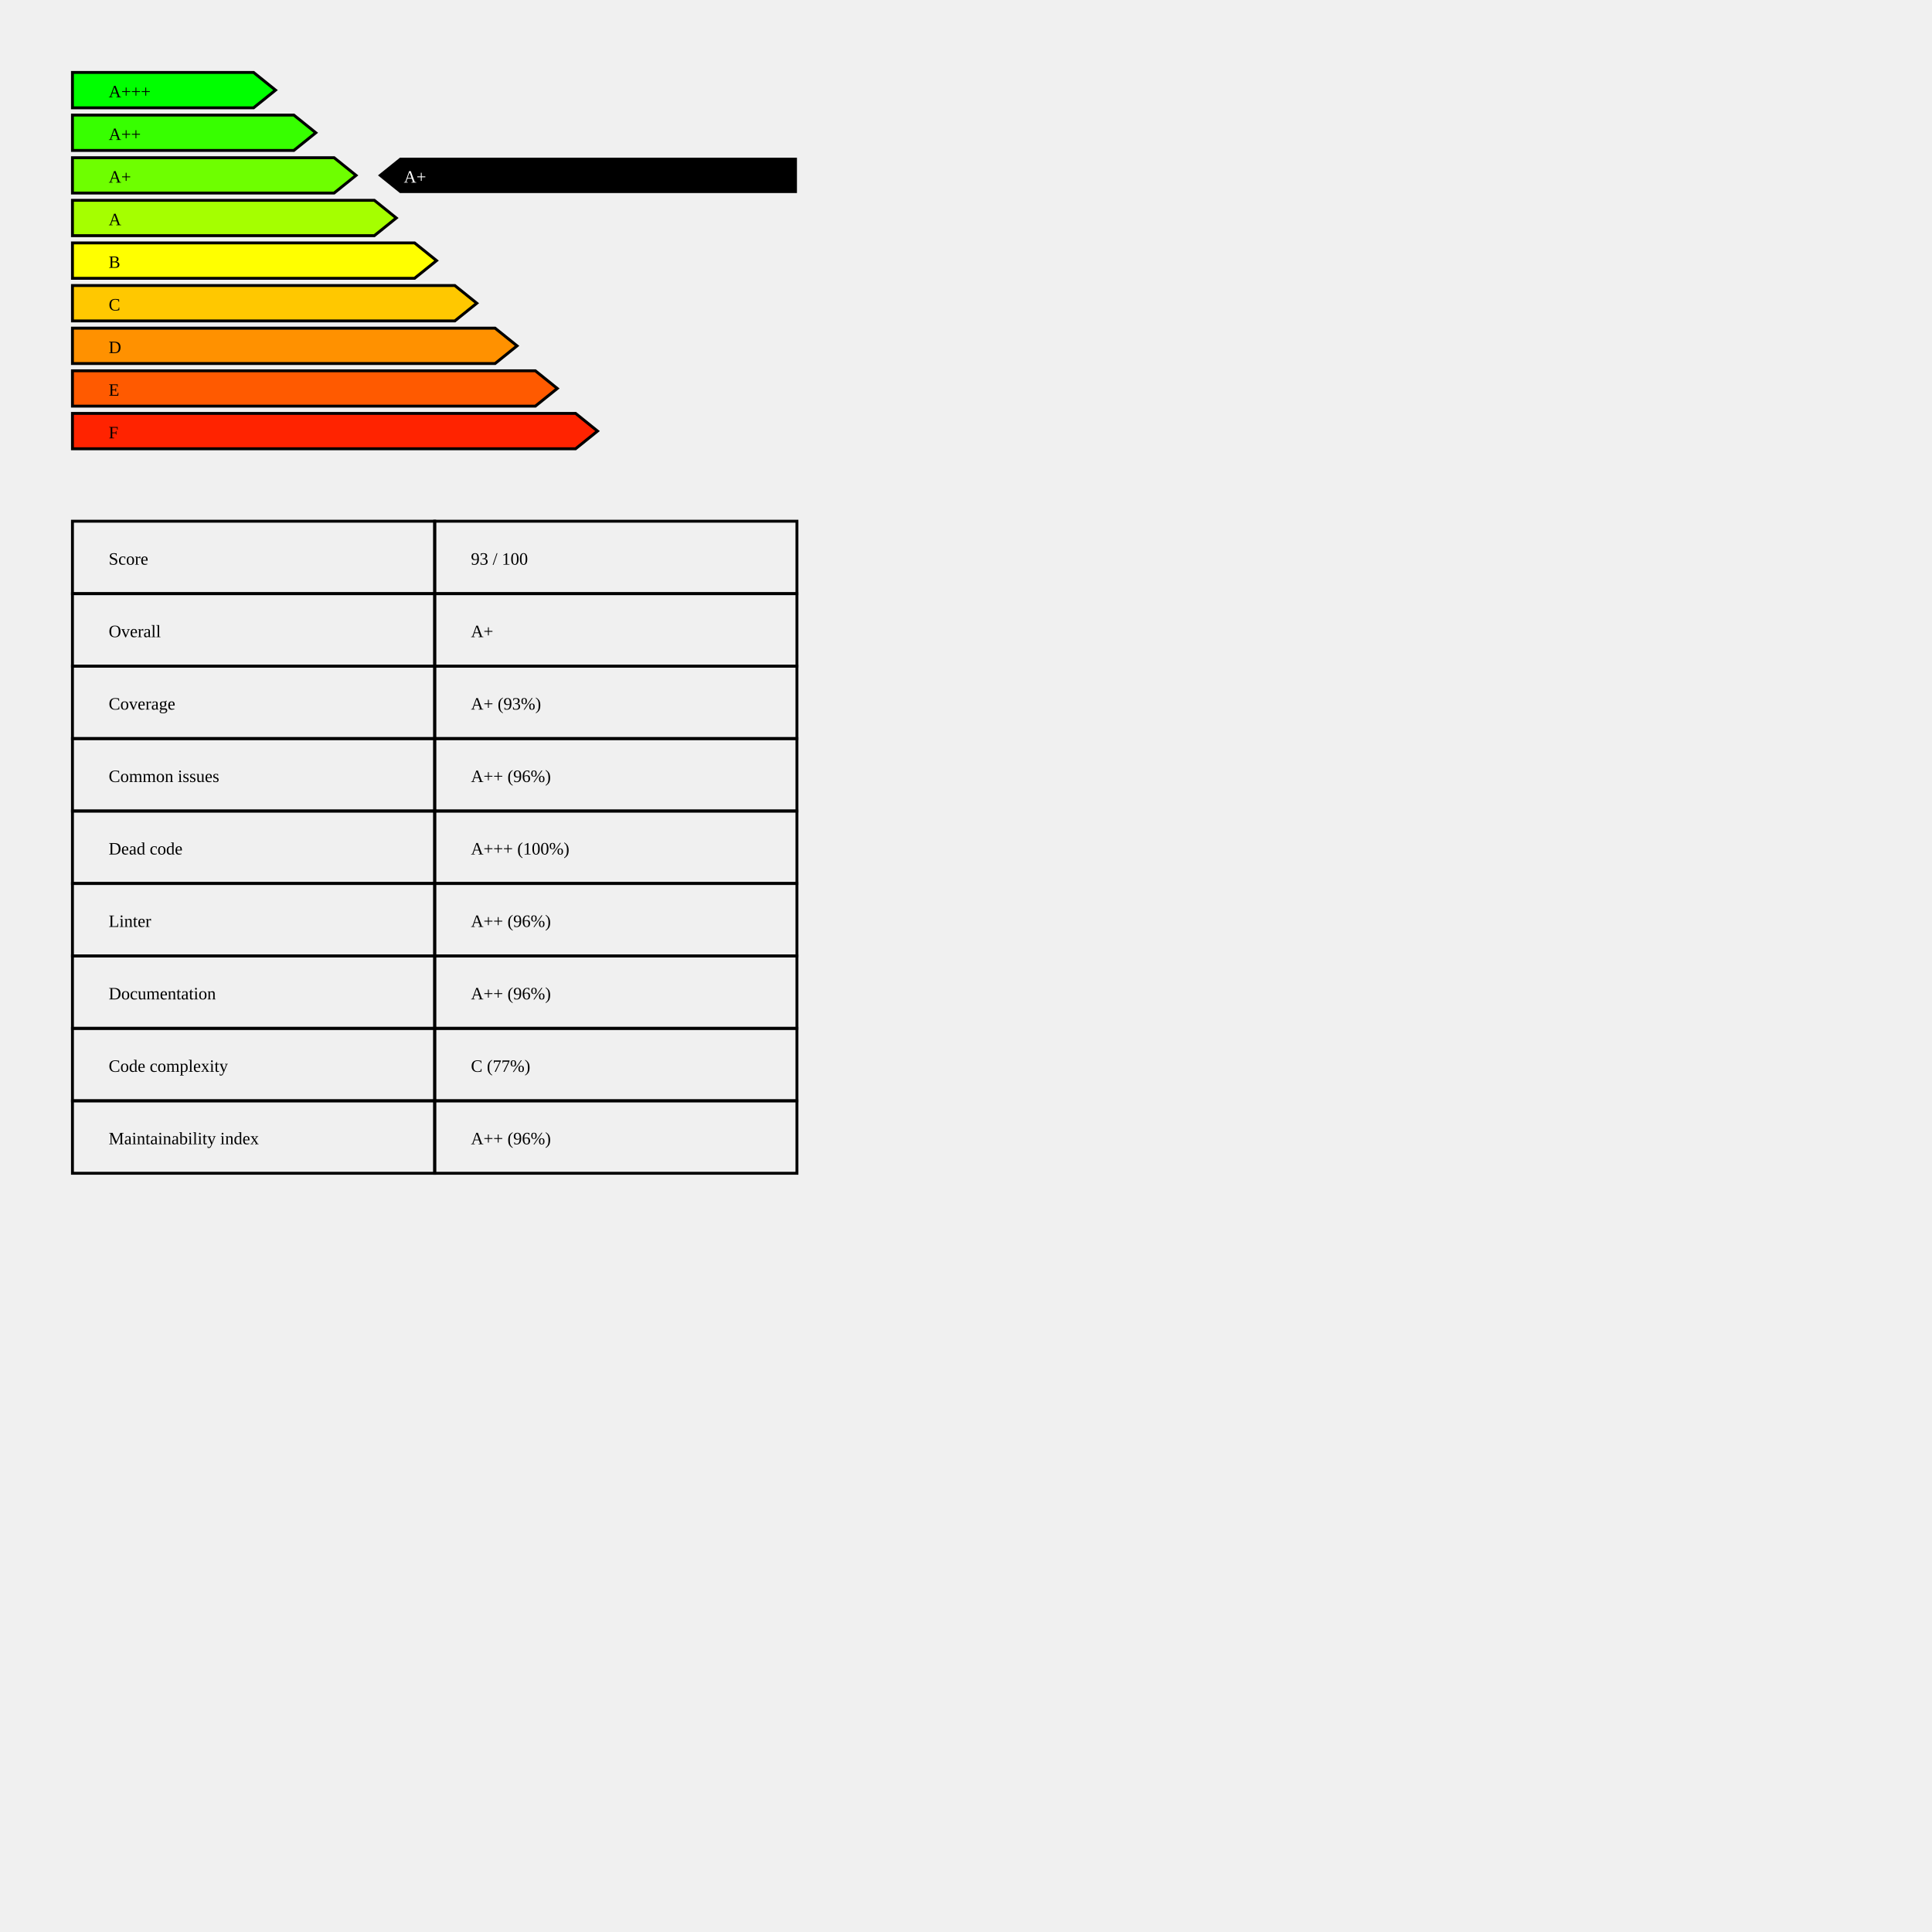
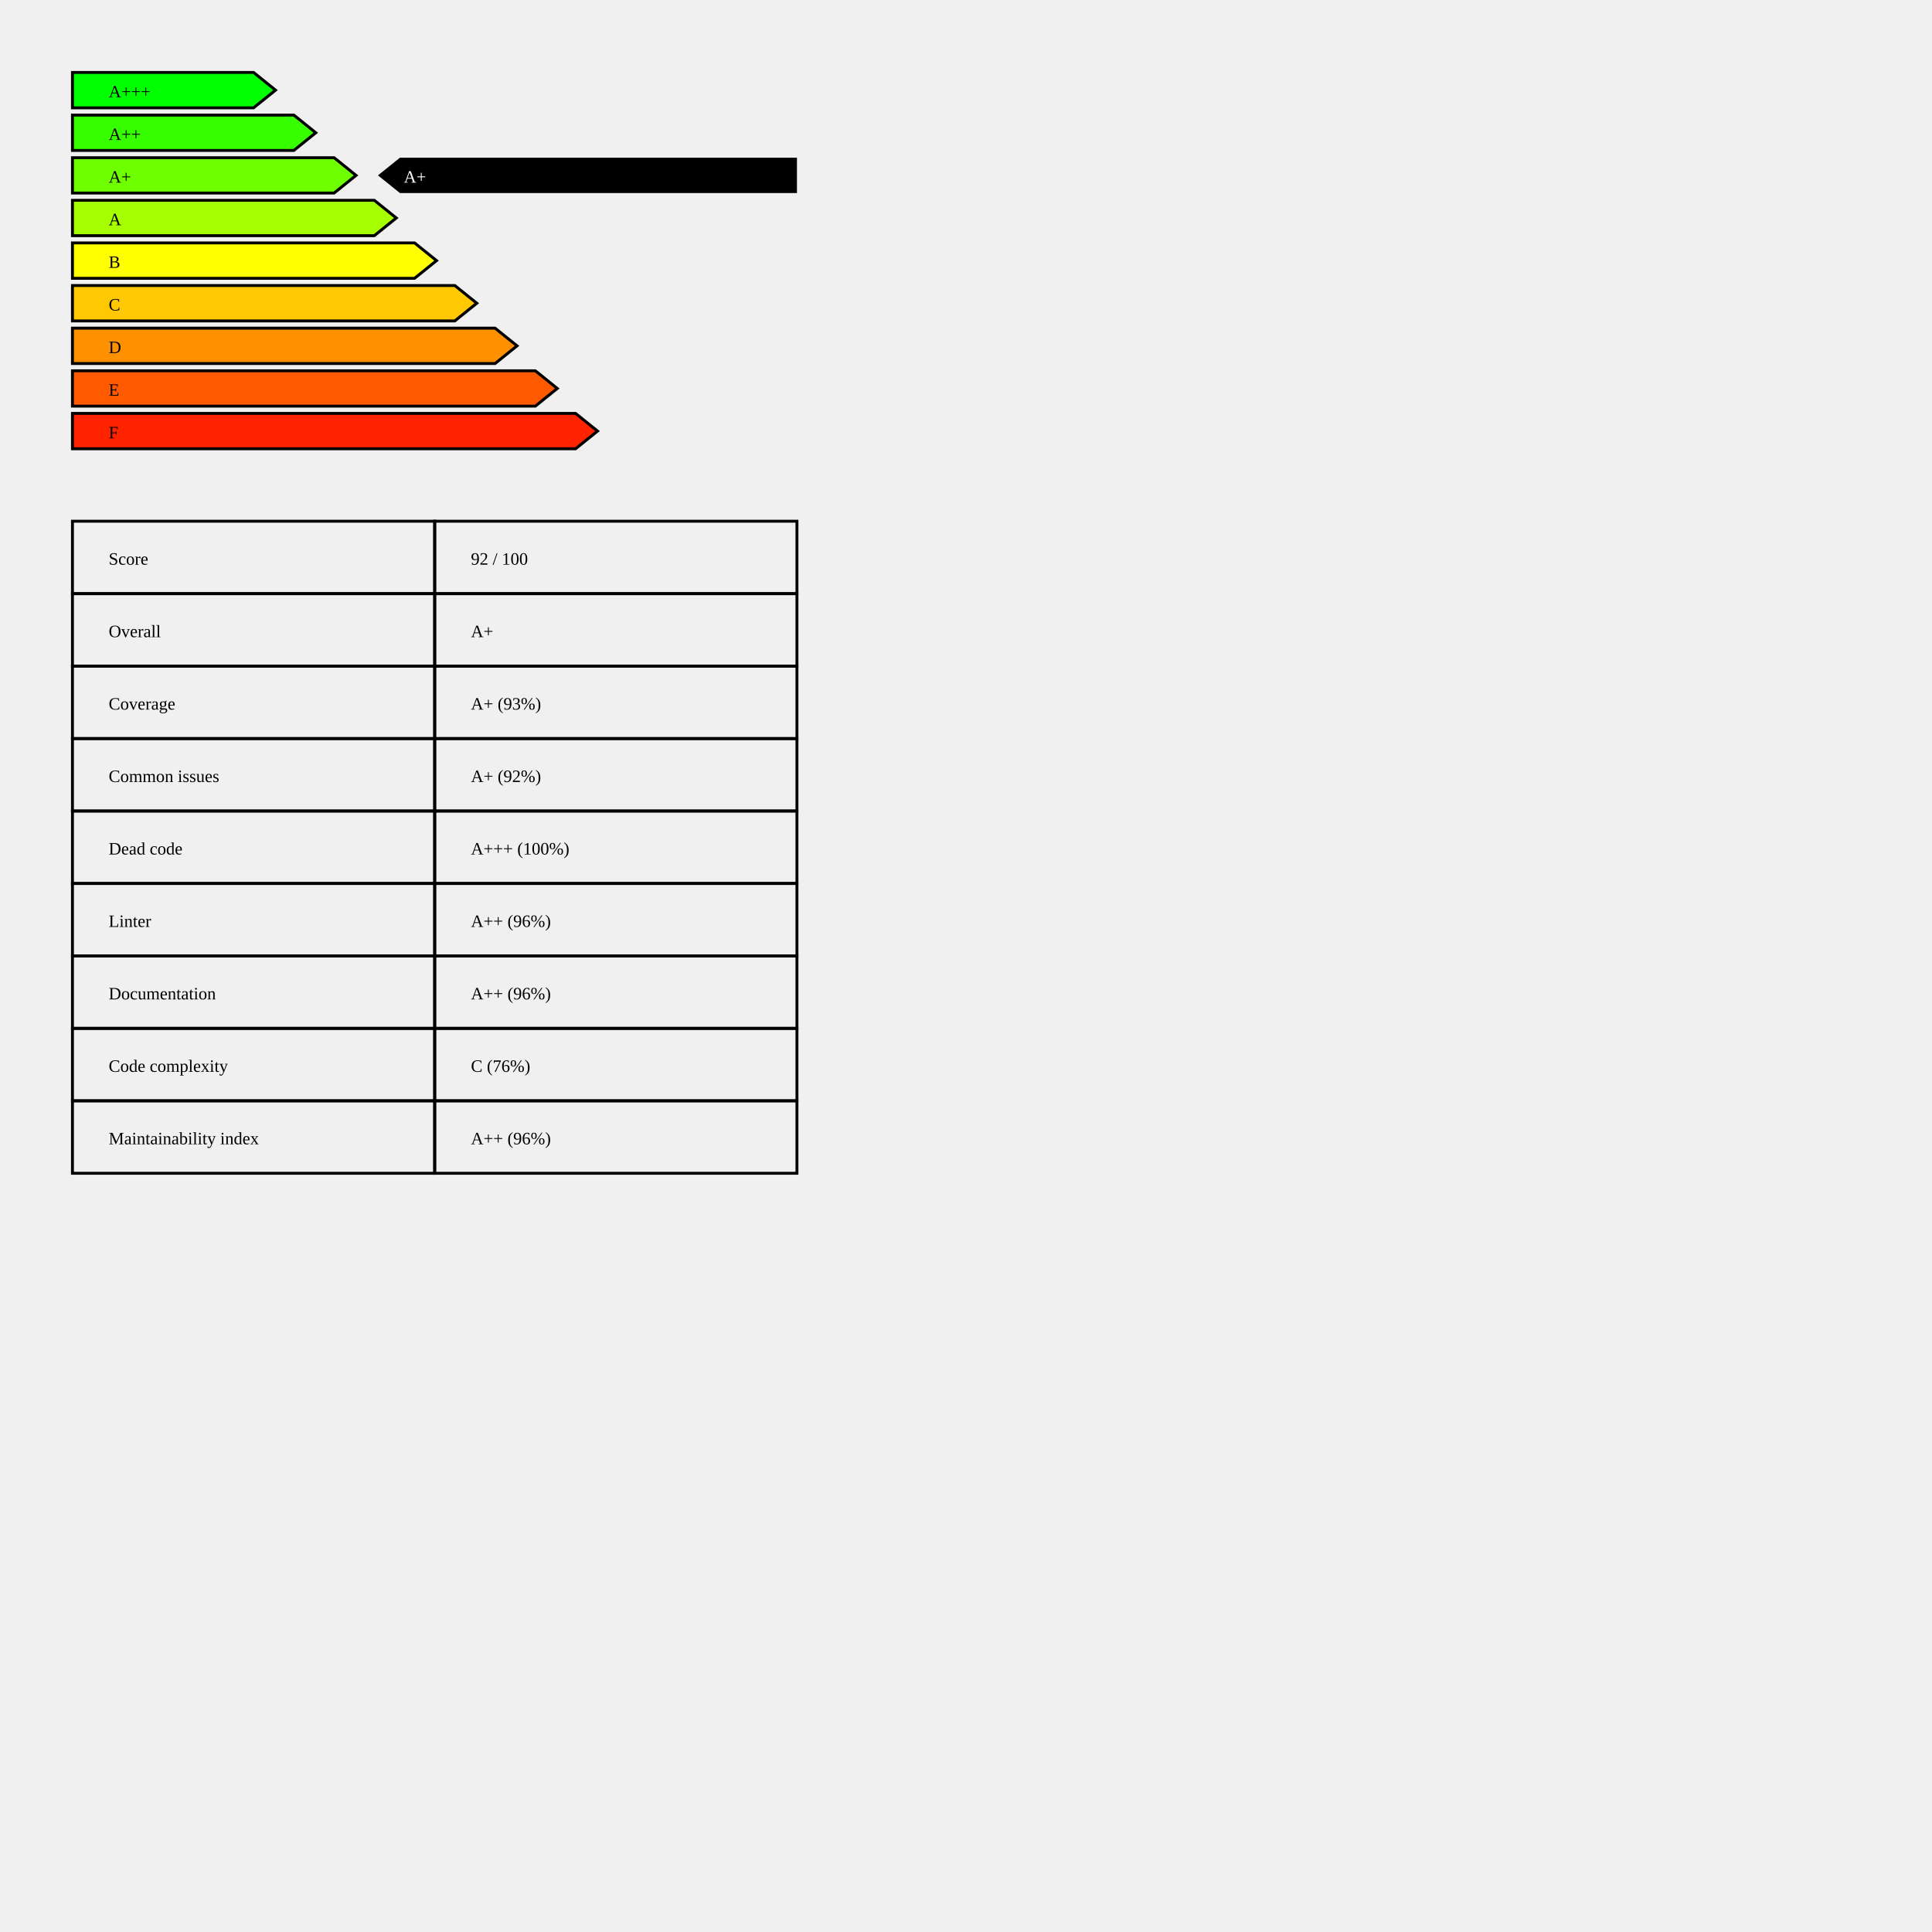
<svg xmlns="http://www.w3.org/2000/svg" baseProfile="full" height="1000pt" version="1.1" width="1000pt">
  <defs />
  <polygon points="50,50.0 175.0,50.0 190.152,62.206 175.0,74.412 50,74.412 50,50.0" style="fill:rgb(0 255 0);stroke:black;stroke-width:2;" />
  <text x="75.0" y="67.206">A+++</text>
  <polygon points="50,79.412 202.778,79.412 217.929,91.618 202.778,103.824 50,103.824 50,79.412" style="fill:rgb(55 255 0);stroke:black;stroke-width:2;" />
  <text x="75.0" y="96.618">A++</text>
  <polygon points="50,108.824 230.556,108.824 245.707,121.029 230.556,133.235 50,133.235 50,108.824" style="fill:rgb(110 255 0);stroke:black;stroke-width:2;" />
  <text x="75.0" y="126.029">A+</text>
  <polygon points="50,138.235 258.333,138.235 273.485,150.441 258.333,162.647 50,162.647 50,138.235" style="fill:rgb(165 255 0);stroke:black;stroke-width:2;" />
  <text x="75.0" y="155.441">A</text>
  <polygon points="50,167.647 286.111,167.647 301.263,179.853 286.111,192.059 50,192.059 50,167.647" style="fill:rgb(255 255 0);stroke:black;stroke-width:2;" />
  <text x="75.0" y="184.853">B</text>
  <polygon points="50,197.059 313.889,197.059 329.04,209.265 313.889,221.471 50,221.471 50,197.059" style="fill:rgb(255 200 0);stroke:black;stroke-width:2;" />
  <text x="75.0" y="214.265">C</text>
  <polygon points="50,226.471 341.667,226.471 356.818,238.676 341.667,250.882 50,250.882 50,226.471" style="fill:rgb(255 145 0);stroke:black;stroke-width:2;" />
  <text x="75.0" y="243.676">D</text>
  <polygon points="50,255.882 369.444,255.882 384.596,268.088 369.444,280.294 50,280.294 50,255.882" style="fill:rgb(255 90 0);stroke:black;stroke-width:2;" />
  <text x="75.0" y="273.088">E</text>
  <polygon points="50,285.294 397.222,285.294 412.374,297.5 397.222,309.706 50,309.706 50,285.294" style="fill:rgb(255 35 0);stroke:black;stroke-width:2;" />
  <text x="75.0" y="302.5">F</text>
  <polygon points="276.01,108.824 260.859,121.029 276.01,133.235 550,133.235 550,108.824" style="fill:black;" />
  <text fill="white" x="278.687" y="126.029">A+</text>
  <text x="75.0" y="389.706">Score</text>
-   <text x="325.0" y="389.706">93 / 100</text>
+   <text x="325.0" y="389.706">92 / 100</text>
  <polygon points="50,359.706 300,359.706 300,409.706 50,409.706 50,359.706" style="fill:none; stroke:black;stroke-width:2;" />
  <polygon points="300,359.706 550,359.706 550,409.706 300,409.706 300,359.706" style="fill:none; stroke:black;stroke-width:2;" />
  <text x="75.0" y="439.706">Overall</text>
  <text x="325.0" y="439.706">A+</text>
  <polygon points="50,409.706 300,409.706 300,459.706 50,459.706 50,409.706" style="fill:none; stroke:black;stroke-width:2;" />
  <polygon points="300,409.706 550,409.706 550,459.706 300,459.706 300,409.706" style="fill:none; stroke:black;stroke-width:2;" />
  <text x="75.0" y="489.706">Coverage</text>
  <text x="325.0" y="489.706">A+  (93%)</text>
  <polygon points="50,459.706 300,459.706 300,509.706 50,509.706 50,459.706" style="fill:none; stroke:black;stroke-width:2;" />
  <polygon points="300,459.706 550,459.706 550,509.706 300,509.706 300,459.706" style="fill:none; stroke:black;stroke-width:2;" />
  <text x="75.0" y="539.706">Common issues</text>
-   <text x="325.0" y="539.706">A++  (96%)</text>
+   <text x="325.0" y="539.706">A+  (92%)</text>
  <polygon points="50,509.706 300,509.706 300,559.706 50,559.706 50,509.706" style="fill:none; stroke:black;stroke-width:2;" />
  <polygon points="300,509.706 550,509.706 550,559.706 300,559.706 300,509.706" style="fill:none; stroke:black;stroke-width:2;" />
  <text x="75.0" y="589.706">Dead code</text>
  <text x="325.0" y="589.706">A+++  (100%)</text>
  <polygon points="50,559.706 300,559.706 300,609.706 50,609.706 50,559.706" style="fill:none; stroke:black;stroke-width:2;" />
  <polygon points="300,559.706 550,559.706 550,609.706 300,609.706 300,559.706" style="fill:none; stroke:black;stroke-width:2;" />
  <text x="75.0" y="639.706">Linter</text>
  <text x="325.0" y="639.706">A++  (96%)</text>
  <polygon points="50,609.706 300,609.706 300,659.706 50,659.706 50,609.706" style="fill:none; stroke:black;stroke-width:2;" />
  <polygon points="300,609.706 550,609.706 550,659.706 300,659.706 300,609.706" style="fill:none; stroke:black;stroke-width:2;" />
  <text x="75.0" y="689.706">Documentation</text>
  <text x="325.0" y="689.706">A++  (96%)</text>
  <polygon points="50,659.706 300,659.706 300,709.706 50,709.706 50,659.706" style="fill:none; stroke:black;stroke-width:2;" />
  <polygon points="300,659.706 550,659.706 550,709.706 300,709.706 300,659.706" style="fill:none; stroke:black;stroke-width:2;" />
  <text x="75.0" y="739.706">Code complexity</text>
-   <text x="325.0" y="739.706">C  (77%)</text>
+   <text x="325.0" y="739.706">C  (76%)</text>
  <polygon points="50,709.706 300,709.706 300,759.706 50,759.706 50,709.706" style="fill:none; stroke:black;stroke-width:2;" />
  <polygon points="300,709.706 550,709.706 550,759.706 300,759.706 300,709.706" style="fill:none; stroke:black;stroke-width:2;" />
  <text x="75.0" y="789.706">Maintainability index</text>
  <text x="325.0" y="789.706">A++  (96%)</text>
  <polygon points="50,759.706 300,759.706 300,809.706 50,809.706 50,759.706" style="fill:none; stroke:black;stroke-width:2;" />
  <polygon points="300,759.706 550,759.706 550,809.706 300,809.706 300,759.706" style="fill:none; stroke:black;stroke-width:2;" />
</svg>
